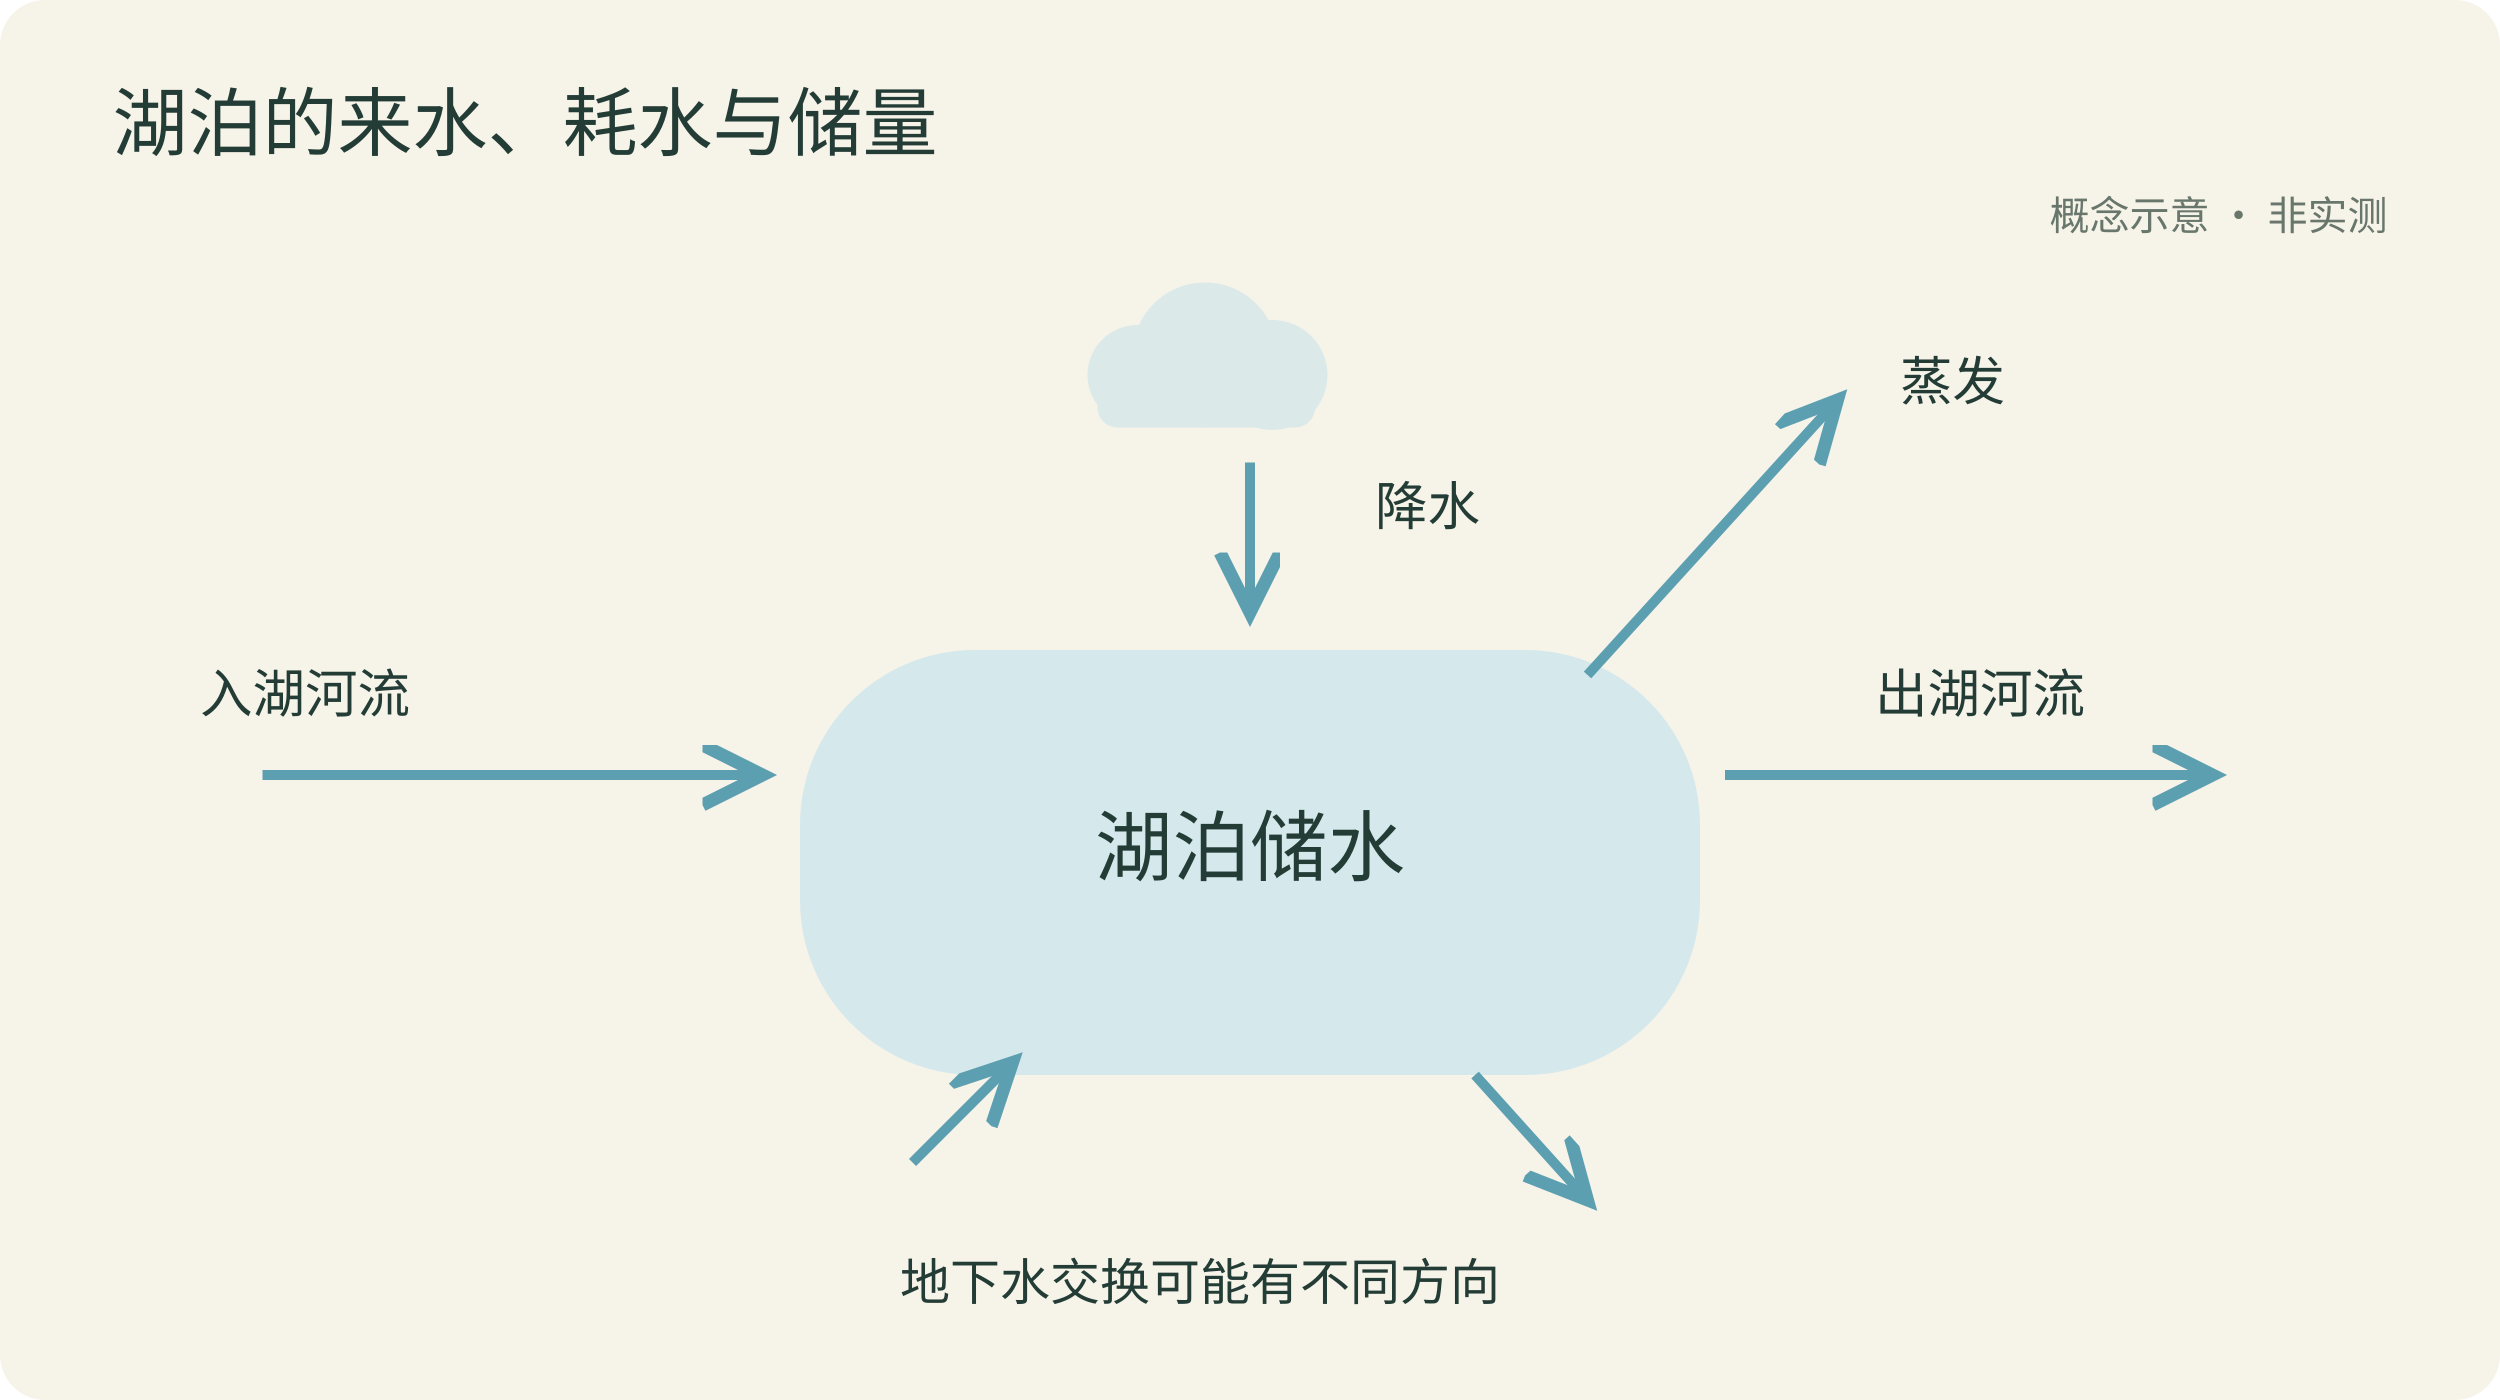
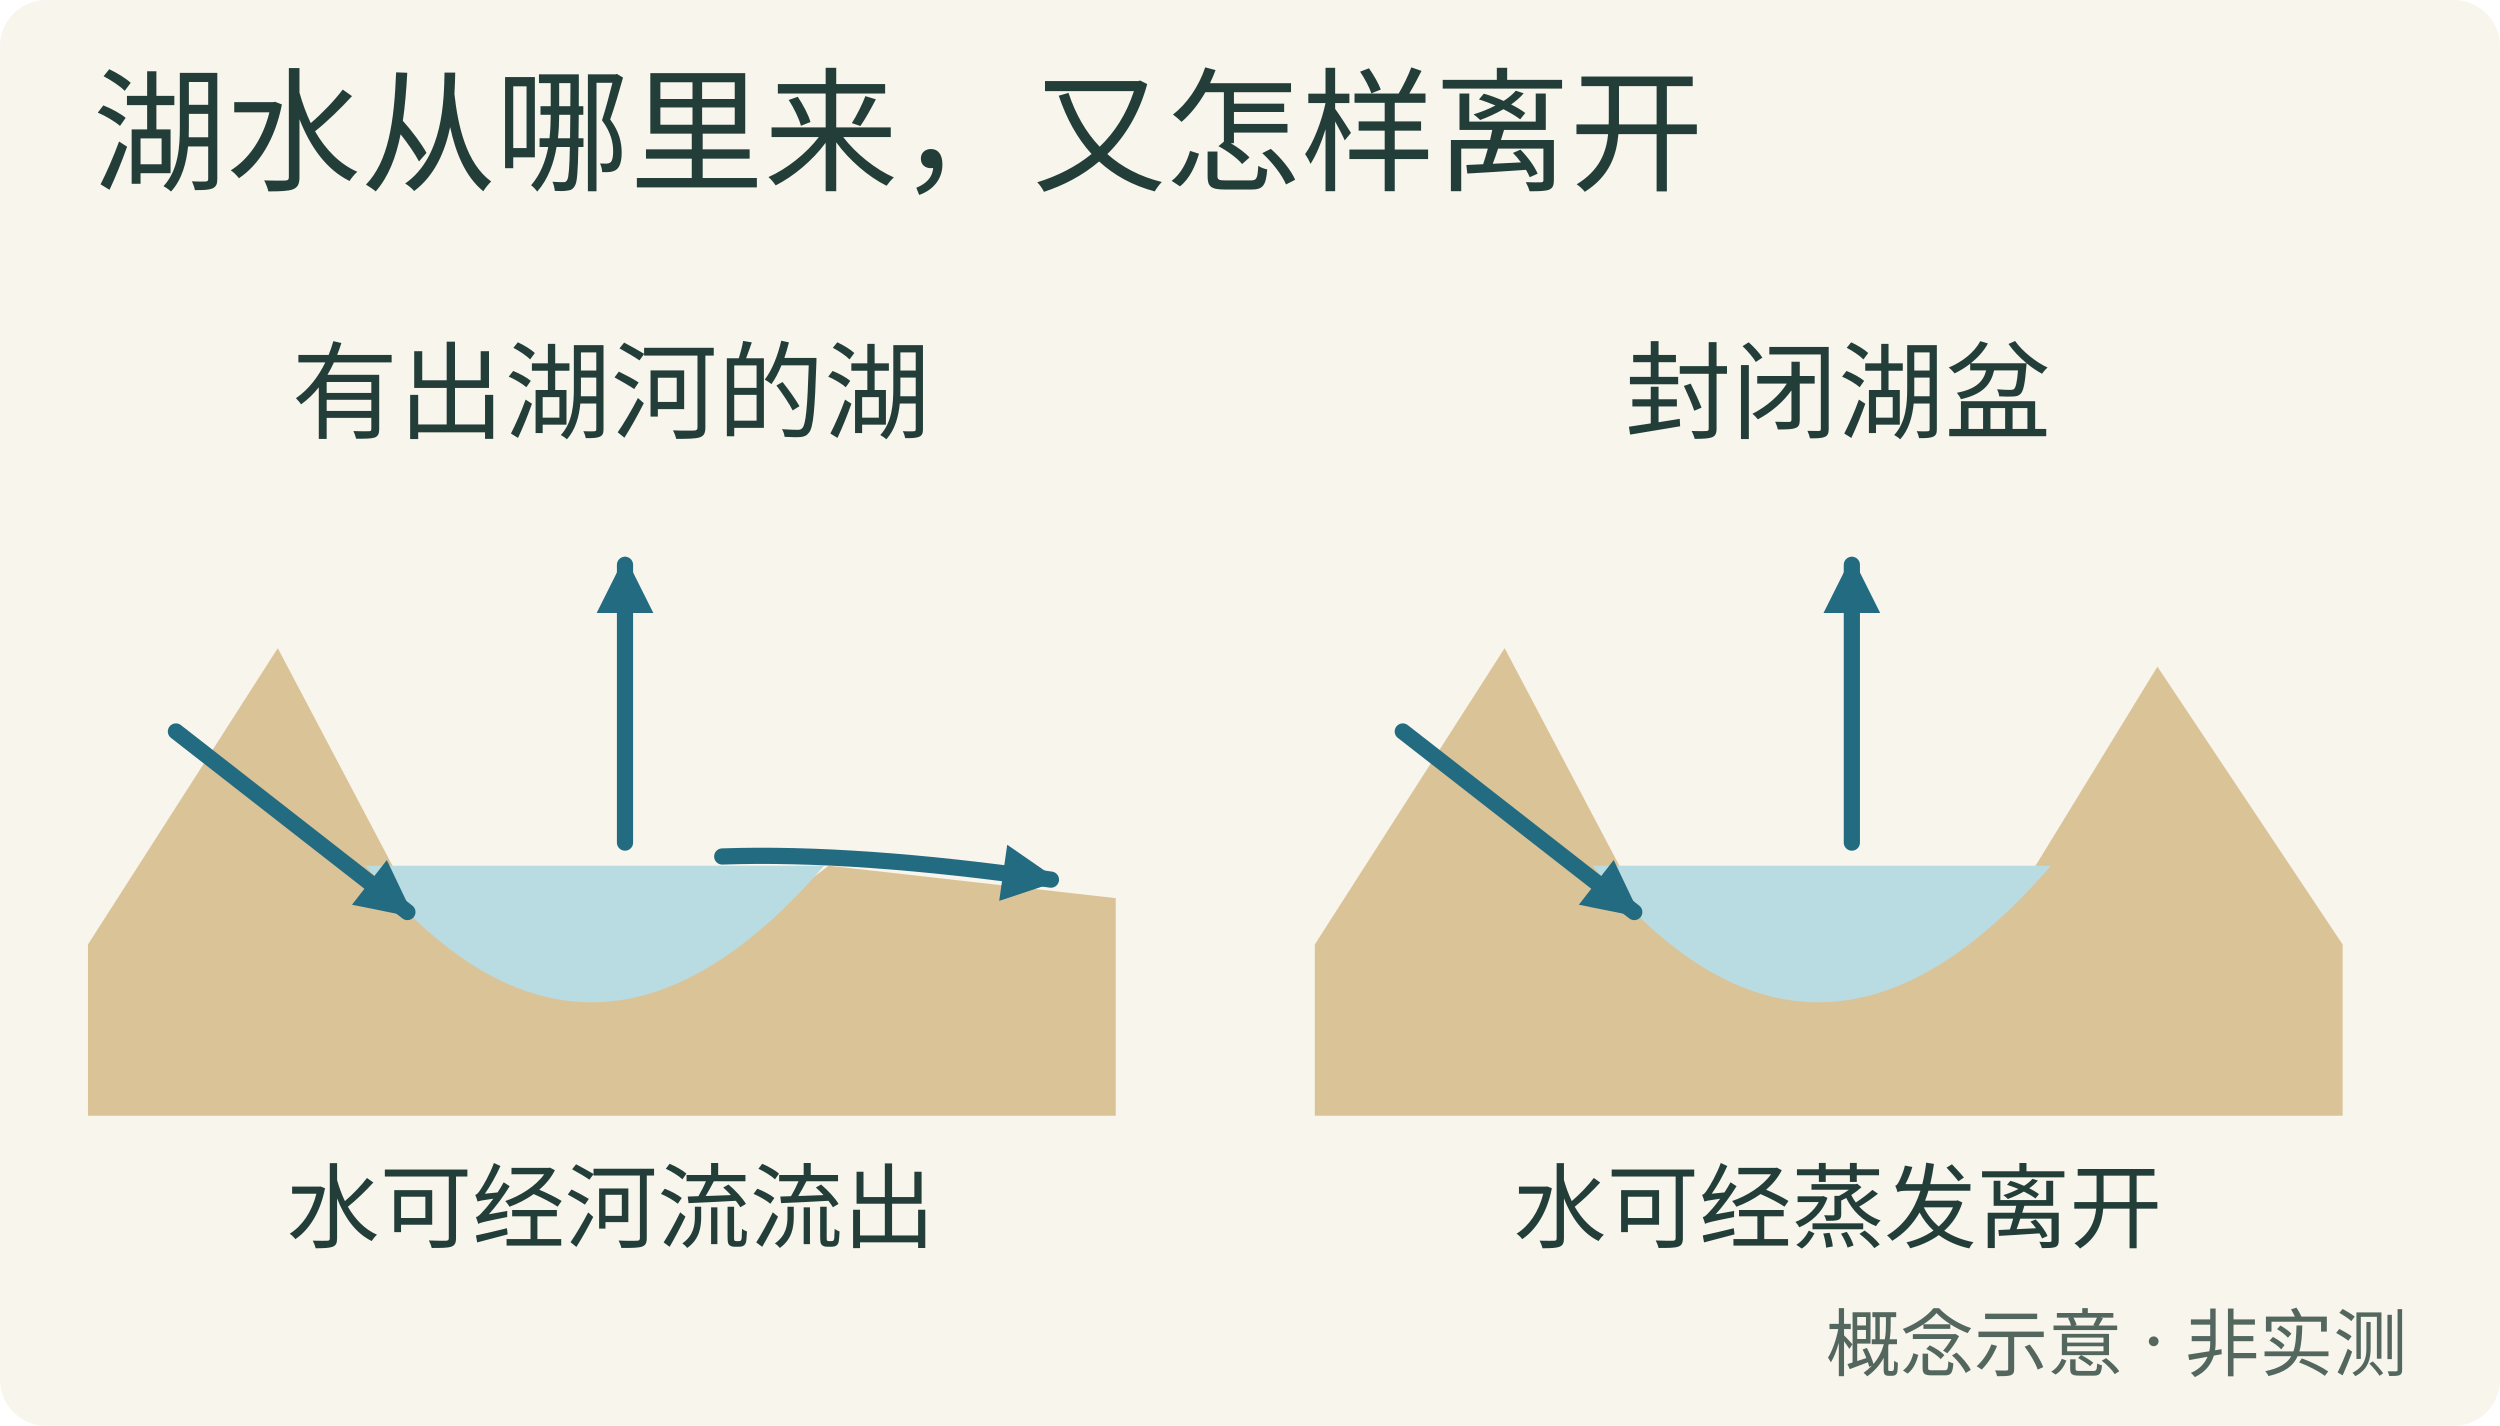
- <svg xmlns="http://www.w3.org/2000/svg" viewBox="0 0 1000 560" width="1000" height="560" role="img" aria-labelledby="title desc">
+ <svg xmlns="http://www.w3.org/2000/svg" width="540" height="308" viewBox="0 0 540 308" role="img" aria-labelledby="title desc">
  <defs>
-     <marker id="arrow" markerWidth="8" markerHeight="8" refX="6" refY="3" orient="auto" markerUnits="strokeWidth">
-       <path d="M0 0 L6 3 L0 6" fill="none" stroke="#5c9fb1" stroke-width="1.3" />
+     <marker id="warm" viewBox="0 0 10 10" refX="8.5" refY="5" markerWidth="3.5" markerHeight="3.5" orient="auto">
+       <path d="M0 0L10 5L0 10Z" fill="#aa583b" />
    </marker>
-     <marker id="warm" markerWidth="8" markerHeight="8" refX="6" refY="3" orient="auto" markerUnits="strokeWidth">
-       <path d="M0 0 L6 3 L0 6" fill="none" stroke="#b7735c" stroke-width="1.3" />
+     <marker id="cool" viewBox="0 0 10 10" refX="8.5" refY="5" markerWidth="3.5" markerHeight="3.5" orient="auto">
+       <path d="M0 0L10 5L0 10Z" fill="#236b81" />
    </marker>
  </defs>
-   <rect width="1000" height="560" rx="18" fill="#f6f3e9" />
-   <g font-family="system-ui, -apple-system, 'PingFang SC', 'Noto Sans CJK SC', sans-serif">
-     <text x="45" y="60" font-size="30" text-anchor="start" fill="#233c36">湖泊的来水、耗水与储量</text>
-     <text x="955" y="92" font-size="16" text-anchor="end" fill="#68766c">概念示意 · 非实测</text>
-     <rect x="320" y="260" width="360" height="170" rx="70" fill="#d5e8ec" />
-     <text x="500" y="350" font-size="31" text-anchor="middle" fill="#233c36">湖泊储水</text>
-     <g fill="#dce9e9">
-       <circle cx="455" cy="150" r="20" fill="#dce9e9" />
-       <circle cx="482" cy="142" r="29" fill="#dce9e9" />
-       <circle cx="509" cy="150" r="22" fill="#dce9e9" />
-       <rect x="439" y="150" width="87" height="21" rx="8" fill="#dce9e9" />
+   <rect x="0" y="0" width="540" height="308" rx="10" fill="#f7f5ec" />
+   <g font-family="system-ui,-apple-system,'PingFang SC',sans-serif">
+     <text x="20" y="39" font-size="29" fill="#233e39" text-anchor="start">湖水从哪里来，又怎样离开</text>
+     <g transform="translate(7 0)">
+       <text x="125" y="93" font-size="23" fill="#233e39" text-anchor="middle">有出湖河的湖</text>
+       <path d="M12 204L53 140 82 195Q122 229 164 193L172 187 234 194V241H12Z" fill="#dbc398" stroke="none" stroke-width="2" stroke-linecap="round" stroke-linejoin="round" />
+       <path d="M72 187Q120 246 171 187Z" fill="#b9dbe2" stroke="none" stroke-width="2" stroke-linecap="round" stroke-linejoin="round" />
+       <path d="M31 158l50 39" fill="none" stroke="#236b81" stroke-width="3.5" stroke-linecap="round" marker-end="url(#cool)" />
+       <path d="M128 182v-60" fill="none" stroke="#236b81" stroke-width="3.5" stroke-linecap="round" marker-end="url(#cool)" />
+       <path d="M149 185q29-1 71 5" fill="none" stroke="#236b81" stroke-width="3.5" stroke-linecap="round" marker-end="url(#cool)" />
+       <text x="125" y="268" font-size="20" fill="#233e39" text-anchor="middle">水可经河流流出</text>
    </g>
-     <path d="M500 185 L500 245" fill="none" stroke="#5c9fb1" stroke-width="4" marker-end="url(#arrow)" />
-     <text x="550" y="210" font-size="21" text-anchor="start" fill="#233c36">降水</text>
-     <path d="M105 310 L305 310" fill="none" stroke="#5c9fb1" stroke-width="4" marker-end="url(#arrow)" />
-     <text x="80" y="285" font-size="21" text-anchor="start" fill="#233c36">入湖河流</text>
-     <path d="M690 310 L885 310" fill="none" stroke="#5c9fb1" stroke-width="4" marker-end="url(#arrow)" />
-     <text x="750" y="285" font-size="21" text-anchor="start" fill="#233c36">出湖河流</text>
-     <path d="M635 270 L735 160" fill="none" stroke="#5c9fb1" stroke-width="4" marker-end="url(#arrow)" />
-     <text x="760" y="160" font-size="21" text-anchor="start" fill="#233c36">蒸发</text>
-     <path d="M365 465 L405 425" fill="none" stroke="#5c9fb1" stroke-width="4" marker-end="url(#arrow)" />
-     <path d="M590 430 L635 480" fill="none" stroke="#5c9fb1" stroke-width="4" marker-end="url(#arrow)" />
-     <text x="360" y="520" font-size="20" text-anchor="start" fill="#233c36">地下水交换可能有不同方向</text>
+     <g transform="translate(272 0)">
+       <text x="125" y="93" font-size="23" fill="#233e39" text-anchor="middle">封闭湖盆</text>
+       <path d="M12 204L53 140 82 195Q122 229 164 193L194 144 234 204V241H12Z" fill="#dbc398" stroke="none" stroke-width="2" stroke-linecap="round" stroke-linejoin="round" />
+       <path d="M72 187Q120 246 171 187Z" fill="#b9dbe2" stroke="none" stroke-width="2" stroke-linecap="round" stroke-linejoin="round" />
+       <path d="M31 158l50 39" fill="none" stroke="#236b81" stroke-width="3.5" stroke-linecap="round" marker-end="url(#cool)" />
+       <path d="M128 182v-60" fill="none" stroke="#236b81" stroke-width="3.5" stroke-linecap="round" marker-end="url(#cool)" />
+       <text x="125" y="268" font-size="20" fill="#233e39" text-anchor="middle">水可经蒸发离开</text>
+     </g>
+     <text x="520" y="296" font-size="16" fill="#53675f" text-anchor="end">概念示意 · 非实测</text>
  </g>
</svg>
